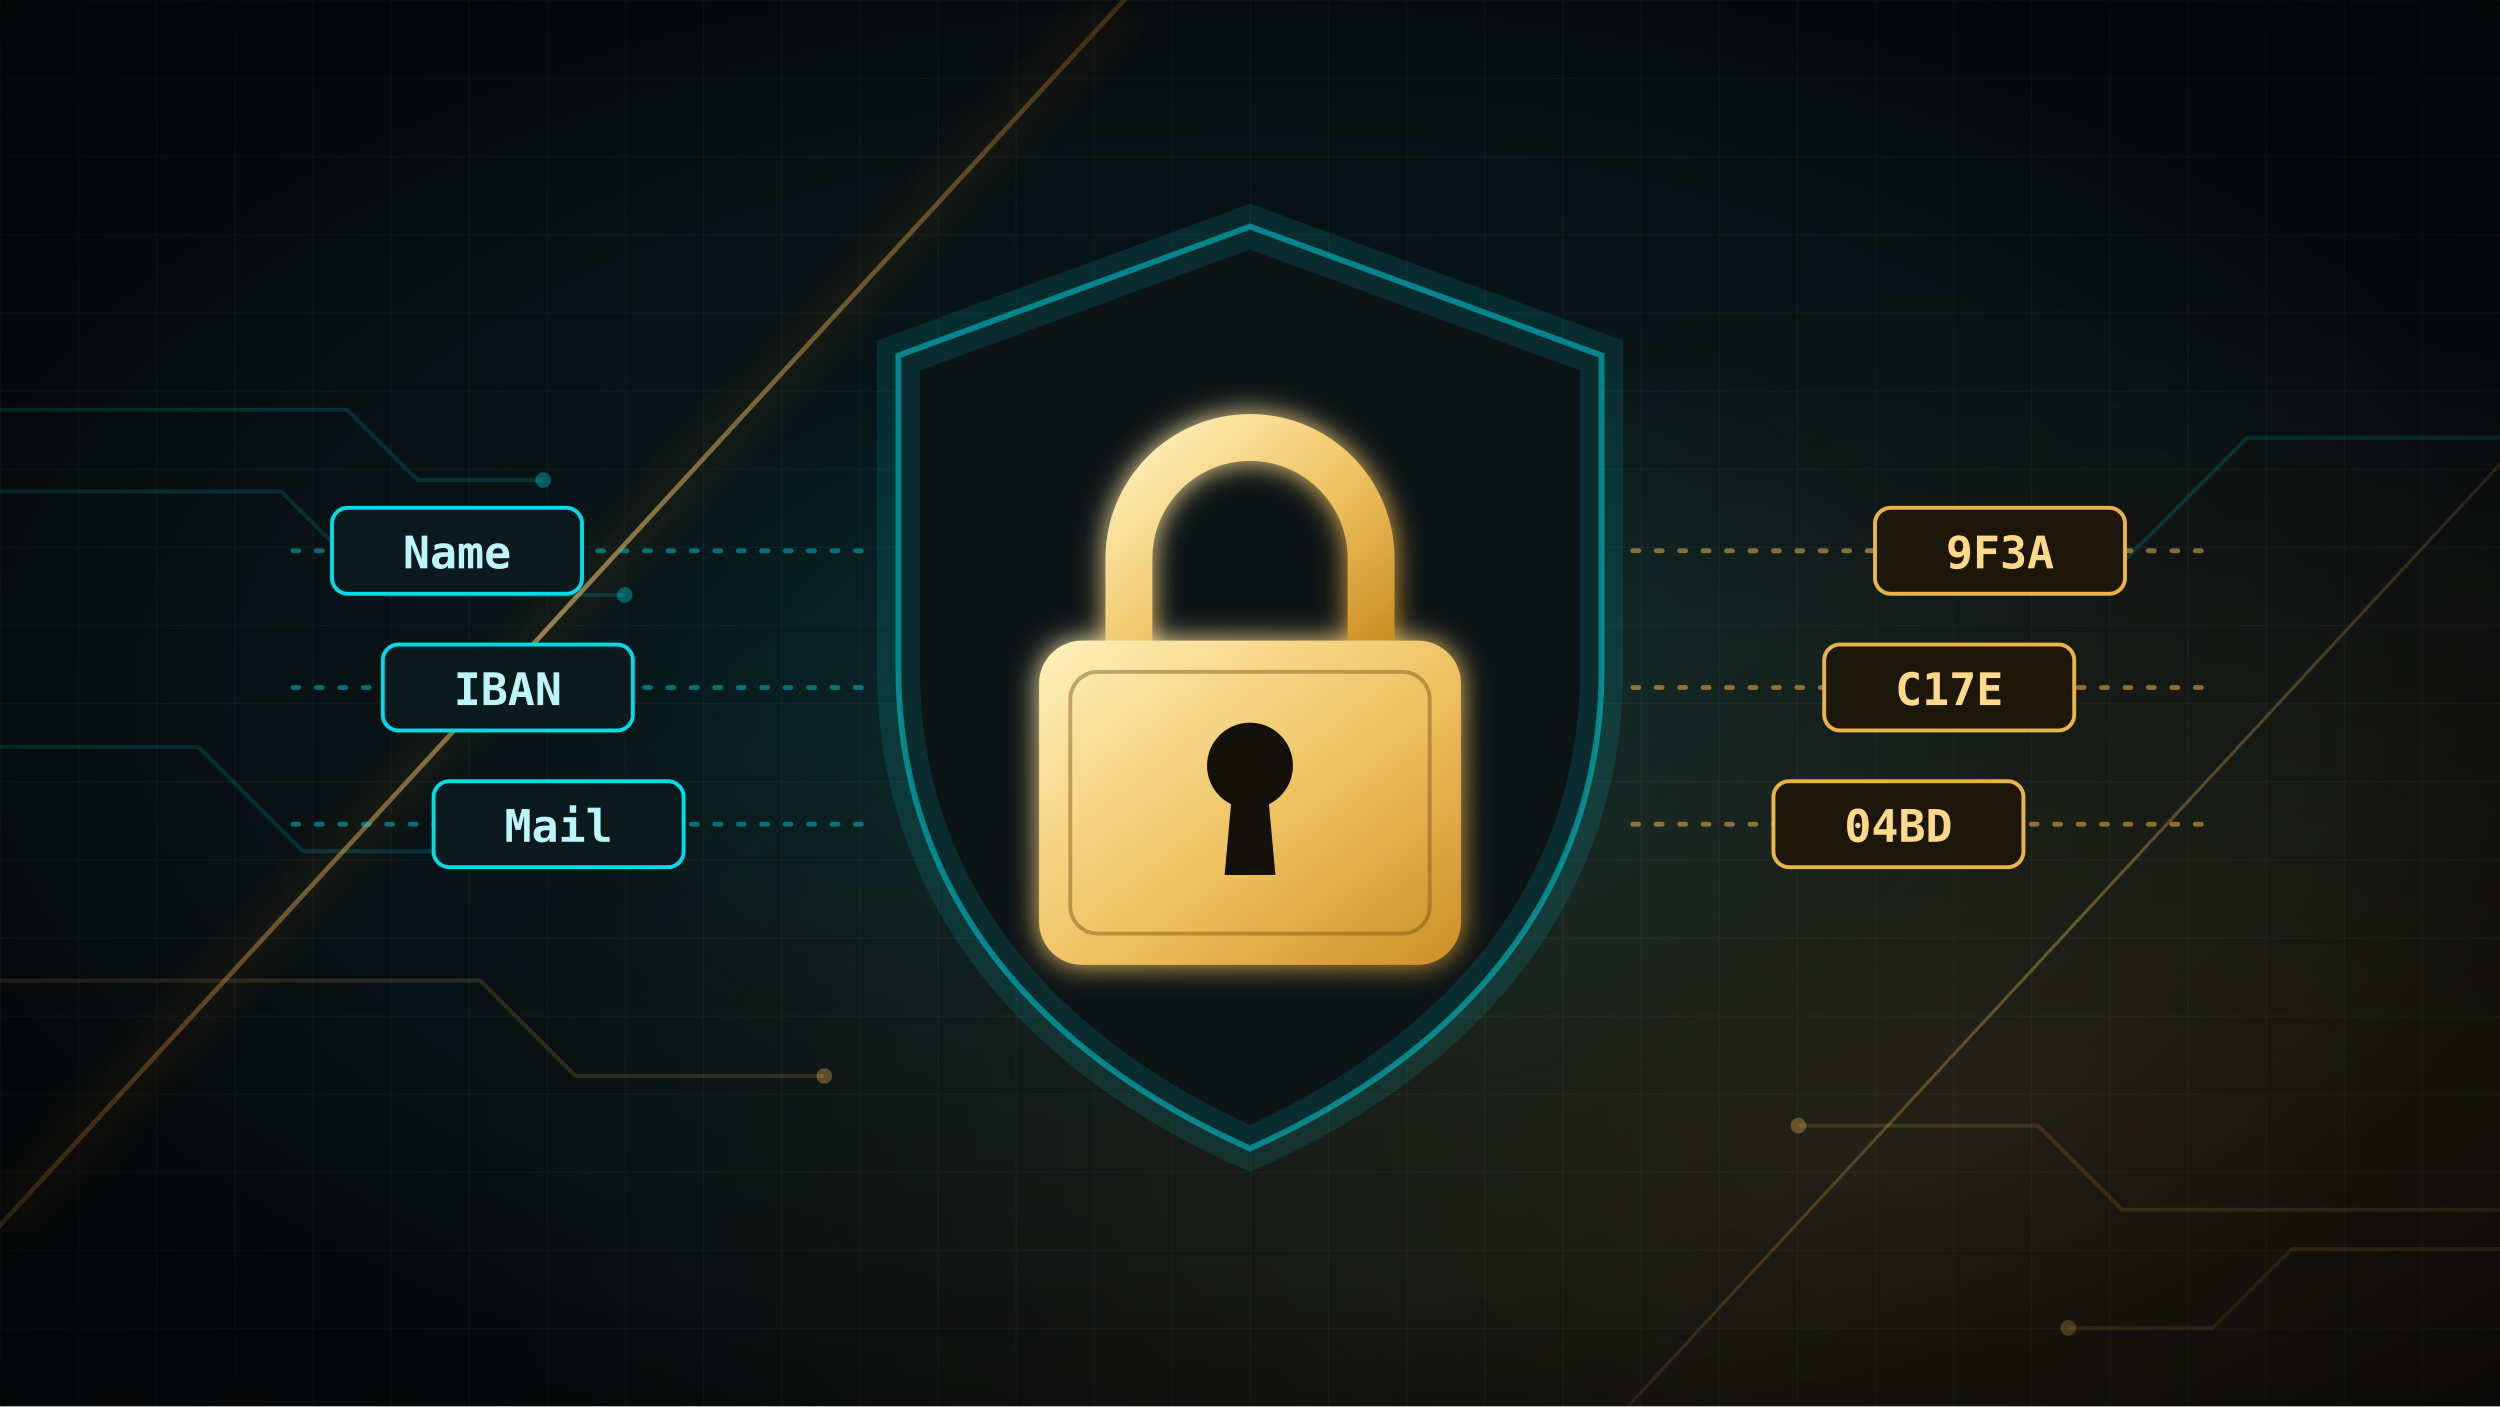
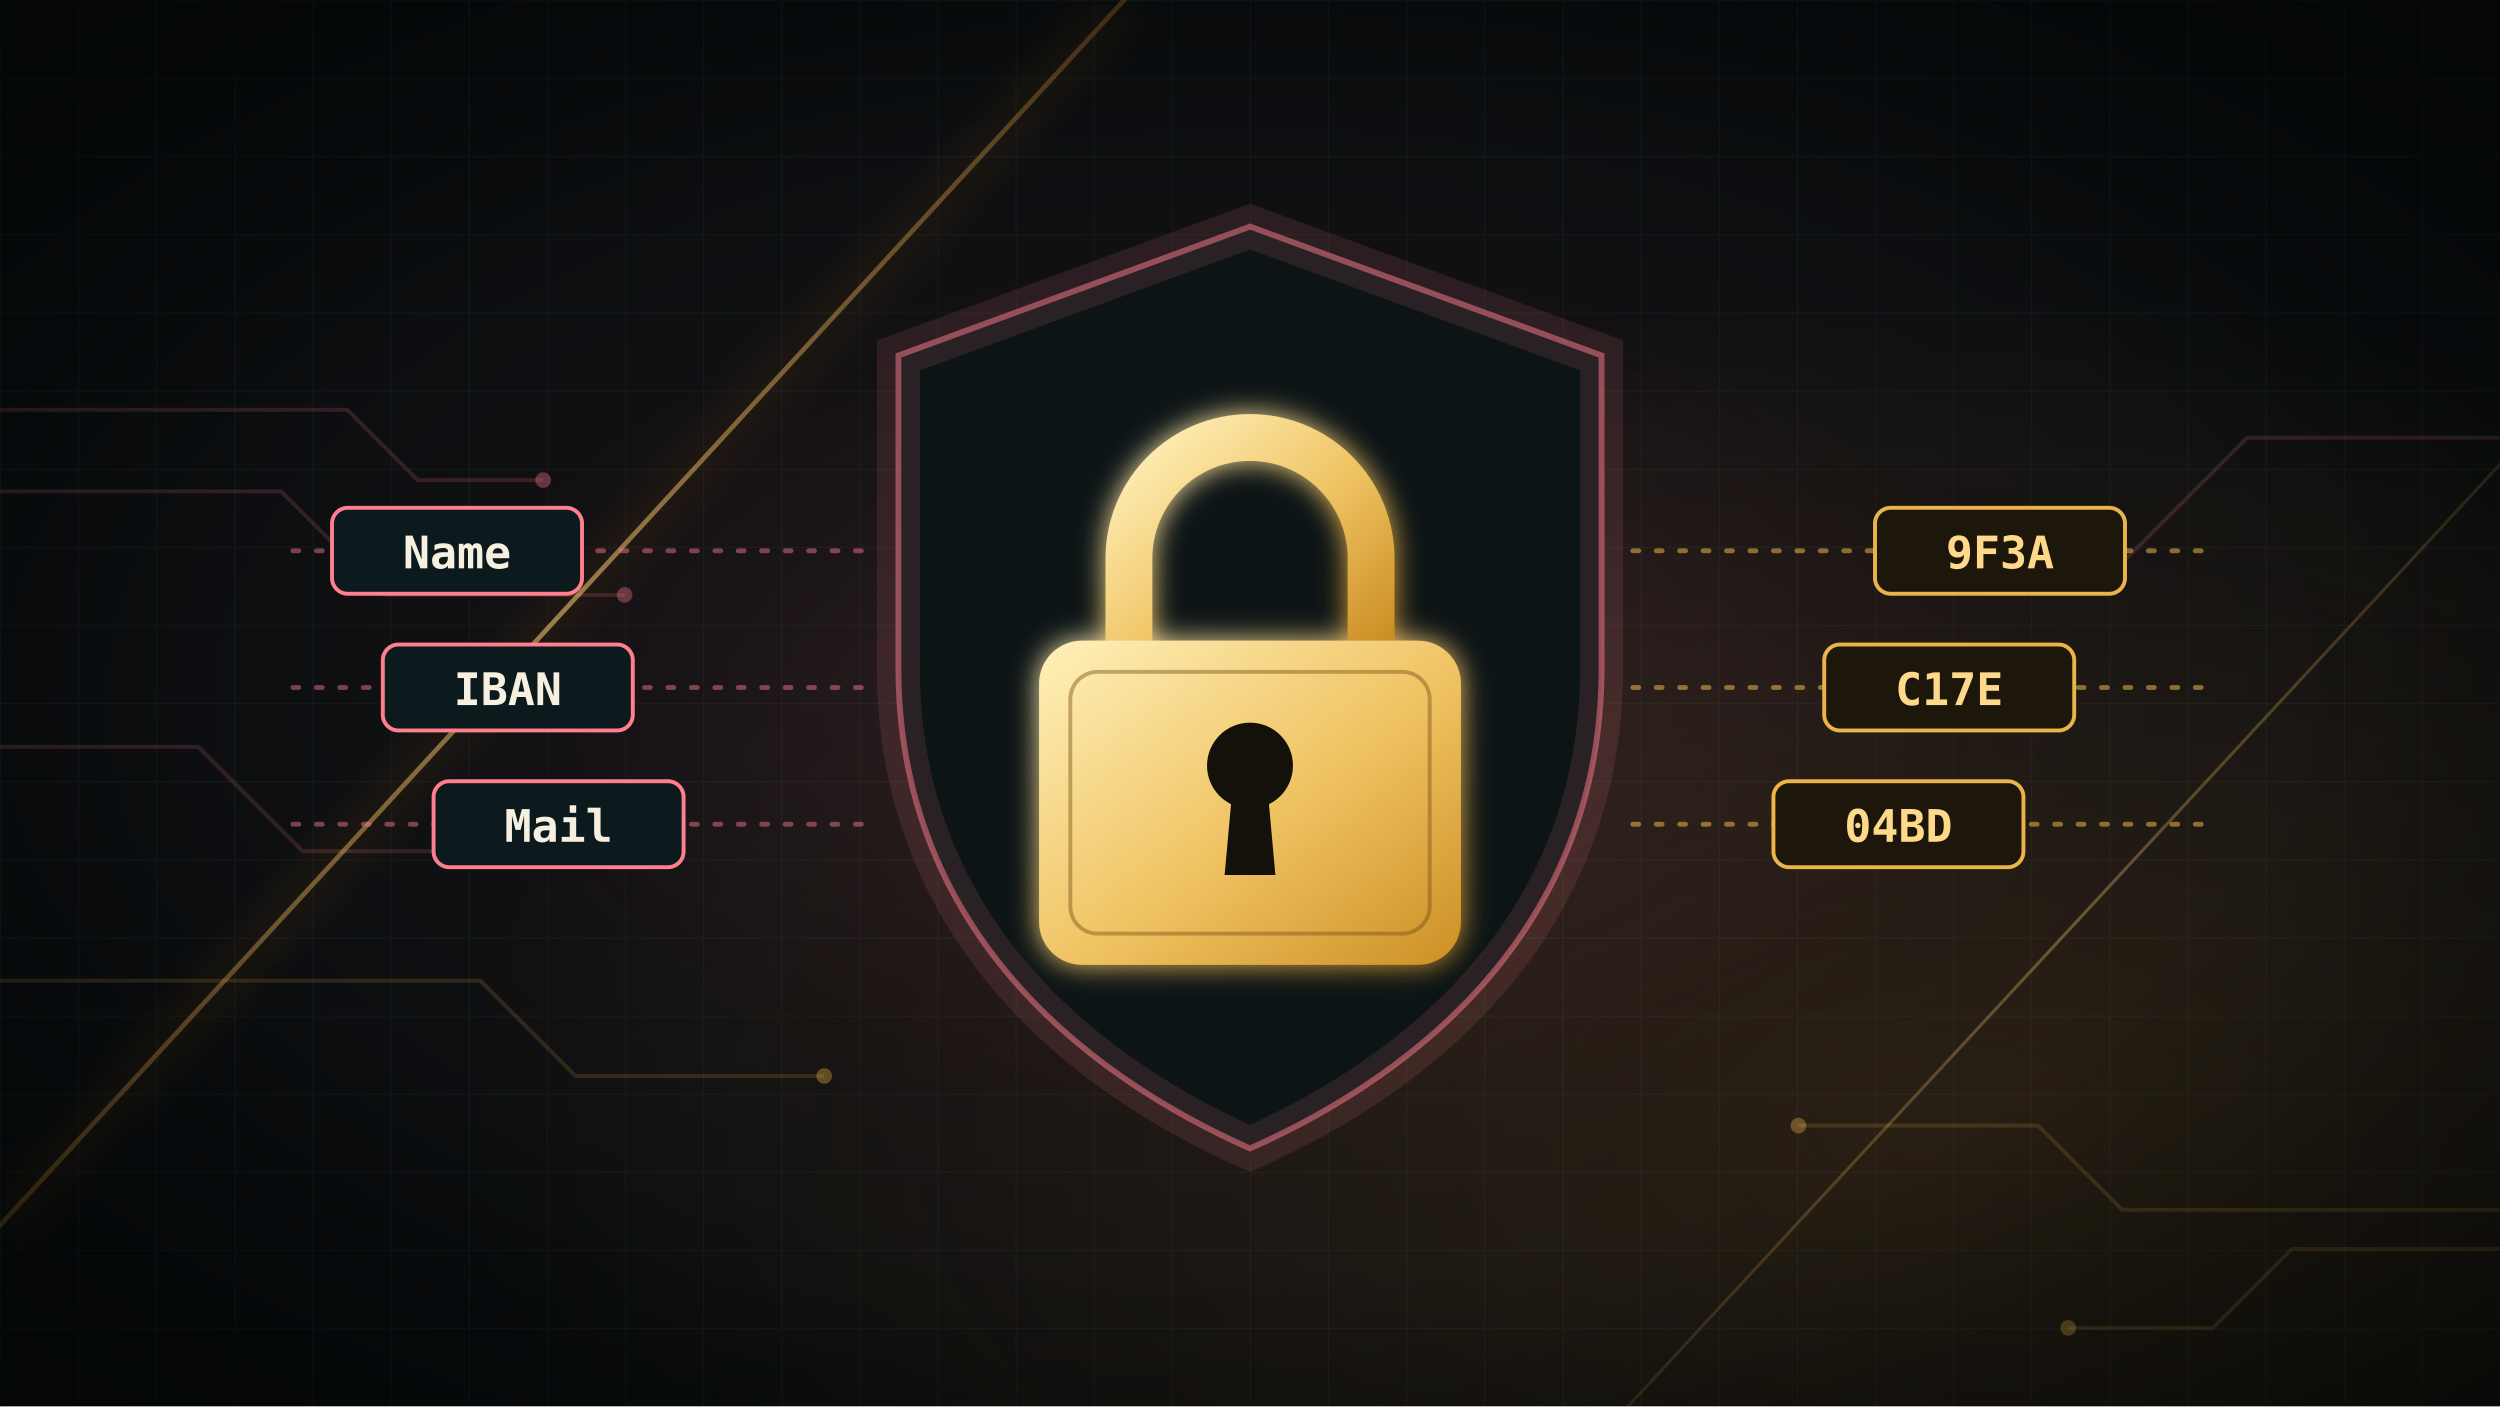
<svg xmlns="http://www.w3.org/2000/svg" width="1280" height="720" viewBox="0 0 1280 720">
  <defs>
    <radialGradient id="it-sicherheit-glow" cx="0.5" cy="0.5" r=".55">
-       <stop offset="0" stop-color="#00dce8" stop-opacity=".16" />
-       <stop offset=".55" stop-color="#00dce8" stop-opacity=".035" />
-       <stop offset="1" stop-color="#00dce8" stop-opacity="0" />
+       <stop offset="0" stop-color="#ff7f8f" stop-opacity=".16" />
+       <stop offset=".55" stop-color="#ff7f8f" stop-opacity=".035" />
+       <stop offset="1" stop-color="#ff7f8f" stop-opacity="0" />
    </radialGradient>
    <radialGradient id="it-sicherheit-warm" cx=".78" cy=".8" r=".6">
      <stop offset="0" stop-color="#f39a2b" stop-opacity=".12" />
      <stop offset="1" stop-color="#f39a2b" stop-opacity="0" />
    </radialGradient>
    <radialGradient id="it-sicherheit-vignette" cx=".5" cy=".5" r=".75">
      <stop offset=".55" stop-color="#000" stop-opacity="0" />
      <stop offset="1" stop-color="#000" stop-opacity=".62" />
    </radialGradient>
    <linearGradient id="it-sicherheit-gold" x1="0" y1="0" x2="1" y2="1">
      <stop offset="0" stop-color="#fff1bb" />
      <stop offset=".55" stop-color="#efc261" />
      <stop offset="1" stop-color="#cc8f25" />
    </linearGradient>
    <linearGradient id="it-sicherheit-goldv" x1="0" y1="0" x2="0" y2="1">
      <stop offset="0" stop-color="#ffe4a1" />
      <stop offset="1" stop-color="#d79a2c" />
    </linearGradient>
    <linearGradient id="it-sicherheit-ray" x1="0" y1="1" x2="1" y2="0">
      <stop offset="0" stop-color="#d88120" stop-opacity=".2" />
      <stop offset=".5" stop-color="#ffd27a" />
      <stop offset="1" stop-color="#ff9c29" stop-opacity=".15" />
    </linearGradient>
    <linearGradient id="it-sicherheit-panel" x1="0" y1="0" x2="0" y2="1">
      <stop offset="0" stop-color="#16201f" />
      <stop offset="1" stop-color="#0c1215" />
    </linearGradient>
    <pattern id="it-sicherheit-grid" width="40" height="40" patternUnits="userSpaceOnUse">
      <path d="M40 0H0V40" fill="none" stroke="#9fe9ef" stroke-opacity=".045" stroke-width="1" />
    </pattern>
    <filter id="it-sicherheit-glowf" x="-30%" y="-30%" width="160%" height="160%">
      <feGaussianBlur stdDeviation="7" result="b" />
      <feMerge>
        <feMergeNode in="b" />
        <feMergeNode in="SourceGraphic" />
      </feMerge>
    </filter>
    <filter id="it-sicherheit-soft" x="-20%" y="-20%" width="140%" height="140%">
      <feGaussianBlur stdDeviation="10" />
    </filter>
  </defs>
  <rect width="1280" height="720" fill="#080c0e" />
  <rect width="1280" height="720" fill="url(#it-sicherheit-grid)" />
  <rect width="1280" height="720" fill="url(#it-sicherheit-glow)" />
  <rect width="1280" height="720" fill="url(#it-sicherheit-warm)" />
  <g>
-     <path d="M-20 209.8 H177.8 L213.8 245.8 H278.1" stroke="#00dce8" stroke-opacity=".16" stroke-width="2" fill="none" />
-     <circle cx="278.1" cy="245.8" r="4" fill="#00dce8" fill-opacity=".35" />
+     <path d="M-20 209.8 H177.8 L213.8 245.8 H278.1" stroke="#ff7f8f" stroke-opacity=".16" stroke-width="2" fill="none" />
+     <circle cx="278.1" cy="245.8" r="4" fill="#ff7f8f" fill-opacity=".35" />
    <path d="M1300 619.4 H1086.5 L1043.4 576.3 H920.8" stroke="#eab448" stroke-opacity=".16" stroke-width="2" fill="none" />
    <circle cx="920.8" cy="576.3" r="4" fill="#eab448" fill-opacity=".35" />
-     <path d="M-20 251.6 H144 L196.9 304.6 H319.8" stroke="#00dce8" stroke-opacity=".16" stroke-width="2" fill="none" />
-     <circle cx="319.8" cy="304.6" r="4" fill="#00dce8" fill-opacity=".35" />
-     <path d="M1300 224.1 H1150.6 L1086.3 288.4 H1016.1" stroke="#00dce8" stroke-opacity=".16" stroke-width="2" fill="none" />
-     <circle cx="1016.1" cy="288.4" r="4" fill="#00dce8" fill-opacity=".35" />
-     <path d="M-20 382.4 H101.5 L154.9 435.8 H303.2" stroke="#00dce8" stroke-opacity=".16" stroke-width="2" fill="none" />
-     <circle cx="303.2" cy="435.8" r="4" fill="#00dce8" fill-opacity=".35" />
+     <path d="M-20 251.6 H144 L196.9 304.6 H319.8" stroke="#ff7f8f" stroke-opacity=".16" stroke-width="2" fill="none" />
+     <circle cx="319.8" cy="304.6" r="4" fill="#ff7f8f" fill-opacity=".35" />
+     <path d="M1300 224.1 H1150.6 L1086.3 288.4 H1016.1" stroke="#ff7f8f" stroke-opacity=".16" stroke-width="2" fill="none" />
+     <circle cx="1016.1" cy="288.4" r="4" fill="#ff7f8f" fill-opacity=".35" />
+     <path d="M-20 382.4 H101.5 L154.9 435.8 H303.2" stroke="#ff7f8f" stroke-opacity=".16" stroke-width="2" fill="none" />
+     <circle cx="303.2" cy="435.8" r="4" fill="#ff7f8f" fill-opacity=".35" />
    <path d="M1300 639.5 H1173.4 L1133 679.9 H1058.9" stroke="#eab448" stroke-opacity=".16" stroke-width="2" fill="none" />
    <circle cx="1058.9" cy="679.9" r="4" fill="#eab448" fill-opacity=".35" />
    <path d="M-20 502.1 H245.9 L294.7 550.9 H422" stroke="#eab448" stroke-opacity=".16" stroke-width="2" fill="none" />
    <circle cx="422" cy="550.9" r="4" fill="#eab448" fill-opacity=".35" />
  </g>
  <g stroke-linecap="round" fill="none">
    <path d="M-140 780 L704 -140" stroke="#f39a2b" stroke-width="16" stroke-opacity=".08" filter="url(#it-sicherheit-soft)" />
    <path d="M-140 780 L704 -140" stroke="url(#it-sicherheit-ray)" stroke-width="2.4" stroke-opacity=".55" />
    <path d="M704 860 L1420 86.4" stroke="url(#it-sicherheit-ray)" stroke-width="1.6" stroke-opacity=".32" />
  </g>
-   <path d="M150 282 H444" stroke="#00dce8" stroke-opacity=".45" stroke-width="2.5" stroke-dasharray="3 9" stroke-linecap="round" />
-   <rect x="170" y="260" width="128" height="44" rx="8" fill="#0d1a1d" stroke="#00dce8" stroke-width="2" />
-   <text x="234" y="291" text-anchor="middle" font-family="'JetBrains Mono','DejaVu Sans Mono',monospace" font-size="23" font-weight="700" fill="#bdf6f9">Name</text>
-   <path d="M150 352 H444" stroke="#00dce8" stroke-opacity=".45" stroke-width="2.5" stroke-dasharray="3 9" stroke-linecap="round" />
-   <rect x="196" y="330" width="128" height="44" rx="8" fill="#0d1a1d" stroke="#00dce8" stroke-width="2" />
-   <text x="260" y="361" text-anchor="middle" font-family="'JetBrains Mono','DejaVu Sans Mono',monospace" font-size="23" font-weight="700" fill="#bdf6f9">IBAN</text>
-   <path d="M150 422 H444" stroke="#00dce8" stroke-opacity=".45" stroke-width="2.5" stroke-dasharray="3 9" stroke-linecap="round" />
-   <rect x="222" y="400" width="128" height="44" rx="8" fill="#0d1a1d" stroke="#00dce8" stroke-width="2" />
-   <text x="286" y="431" text-anchor="middle" font-family="'JetBrains Mono','DejaVu Sans Mono',monospace" font-size="23" font-weight="700" fill="#bdf6f9">Mail</text>
+   <path d="M150 282 H444" stroke="#ff7f8f" stroke-opacity=".45" stroke-width="2.5" stroke-dasharray="3 9" stroke-linecap="round" />
+   <rect x="170" y="260" width="128" height="44" rx="8" fill="#0d1a1d" stroke="#ff7f8f" stroke-width="2" />
+   <text x="234" y="291" text-anchor="middle" font-family="'JetBrains Mono','DejaVu Sans Mono',monospace" font-size="23" font-weight="700" fill="#f5f0df">Name</text>
+   <path d="M150 352 H444" stroke="#ff7f8f" stroke-opacity=".45" stroke-width="2.5" stroke-dasharray="3 9" stroke-linecap="round" />
+   <rect x="196" y="330" width="128" height="44" rx="8" fill="#0d1a1d" stroke="#ff7f8f" stroke-width="2" />
+   <text x="260" y="361" text-anchor="middle" font-family="'JetBrains Mono','DejaVu Sans Mono',monospace" font-size="23" font-weight="700" fill="#f5f0df">IBAN</text>
+   <path d="M150 422 H444" stroke="#ff7f8f" stroke-opacity=".45" stroke-width="2.5" stroke-dasharray="3 9" stroke-linecap="round" />
+   <rect x="222" y="400" width="128" height="44" rx="8" fill="#0d1a1d" stroke="#ff7f8f" stroke-width="2" />
+   <text x="286" y="431" text-anchor="middle" font-family="'JetBrains Mono','DejaVu Sans Mono',monospace" font-size="23" font-weight="700" fill="#f5f0df">Mail</text>
  <path d="M836 282 H1130" stroke="#eab448" stroke-opacity=".55" stroke-width="2.5" stroke-dasharray="3 9" stroke-linecap="round" />
  <rect x="960" y="260" width="128" height="44" rx="8" fill="#1c160b" stroke="#eab448" stroke-width="2" />
  <text x="1024" y="291" text-anchor="middle" font-family="'JetBrains Mono','DejaVu Sans Mono',monospace" font-size="23" font-weight="800" fill="#ffd98a">9F3A</text>
  <path d="M836 352 H1130" stroke="#eab448" stroke-opacity=".55" stroke-width="2.5" stroke-dasharray="3 9" stroke-linecap="round" />
  <rect x="934" y="330" width="128" height="44" rx="8" fill="#1c160b" stroke="#eab448" stroke-width="2" />
  <text x="998" y="361" text-anchor="middle" font-family="'JetBrains Mono','DejaVu Sans Mono',monospace" font-size="23" font-weight="800" fill="#ffd98a">C17E</text>
  <path d="M836 422 H1130" stroke="#eab448" stroke-opacity=".55" stroke-width="2.5" stroke-dasharray="3 9" stroke-linecap="round" />
  <rect x="908" y="400" width="128" height="44" rx="8" fill="#1c160b" stroke="#eab448" stroke-width="2" />
  <text x="972" y="431" text-anchor="middle" font-family="'JetBrains Mono','DejaVu Sans Mono',monospace" font-size="23" font-weight="800" fill="#ffd98a">04BD</text>
-   <path d="M640 116 L820 182 V342 C820 472 730 548 640 588 C550 548 460 472 460 342 V182 Z" fill="#0c1416" stroke="#00dce8" stroke-opacity=".5" stroke-width="3" />
-   <path d="M640 116 L820 182 V342 C820 472 730 548 640 588 C550 548 460 472 460 342 V182 Z" fill="none" stroke="#00dce8" stroke-opacity=".12" stroke-width="22" />
+   <path d="M640 116 L820 182 V342 C820 472 730 548 640 588 C550 548 460 472 460 342 V182 Z" fill="#0c1416" stroke="#ff7f8f" stroke-opacity=".5" stroke-width="3" />
+   <path d="M640 116 L820 182 V342 C820 472 730 548 640 588 C550 548 460 472 460 342 V182 Z" fill="none" stroke="#ff7f8f" stroke-opacity=".12" stroke-width="22" />
  <g filter="url(#it-sicherheit-glowf)">
    <path d="M578 334 V286 A62 62 0 0 1 702 286 V334" fill="none" stroke="url(#it-sicherheit-gold)" stroke-width="24" stroke-linecap="round" />
    <rect x="532" y="328" width="216" height="166" rx="22" fill="url(#it-sicherheit-gold)" />
  </g>
  <rect x="548" y="344" width="184" height="134" rx="14" fill="none" stroke="#7a5214" stroke-opacity=".45" stroke-width="2" />
  <circle cx="640" cy="392" r="22" fill="#14100a" />
  <path d="M631 404 L627 448 H653 L649 404 Z" fill="#14100a" />
  <rect width="1280" height="720" fill="url(#it-sicherheit-vignette)" pointer-events="none" />
</svg>
